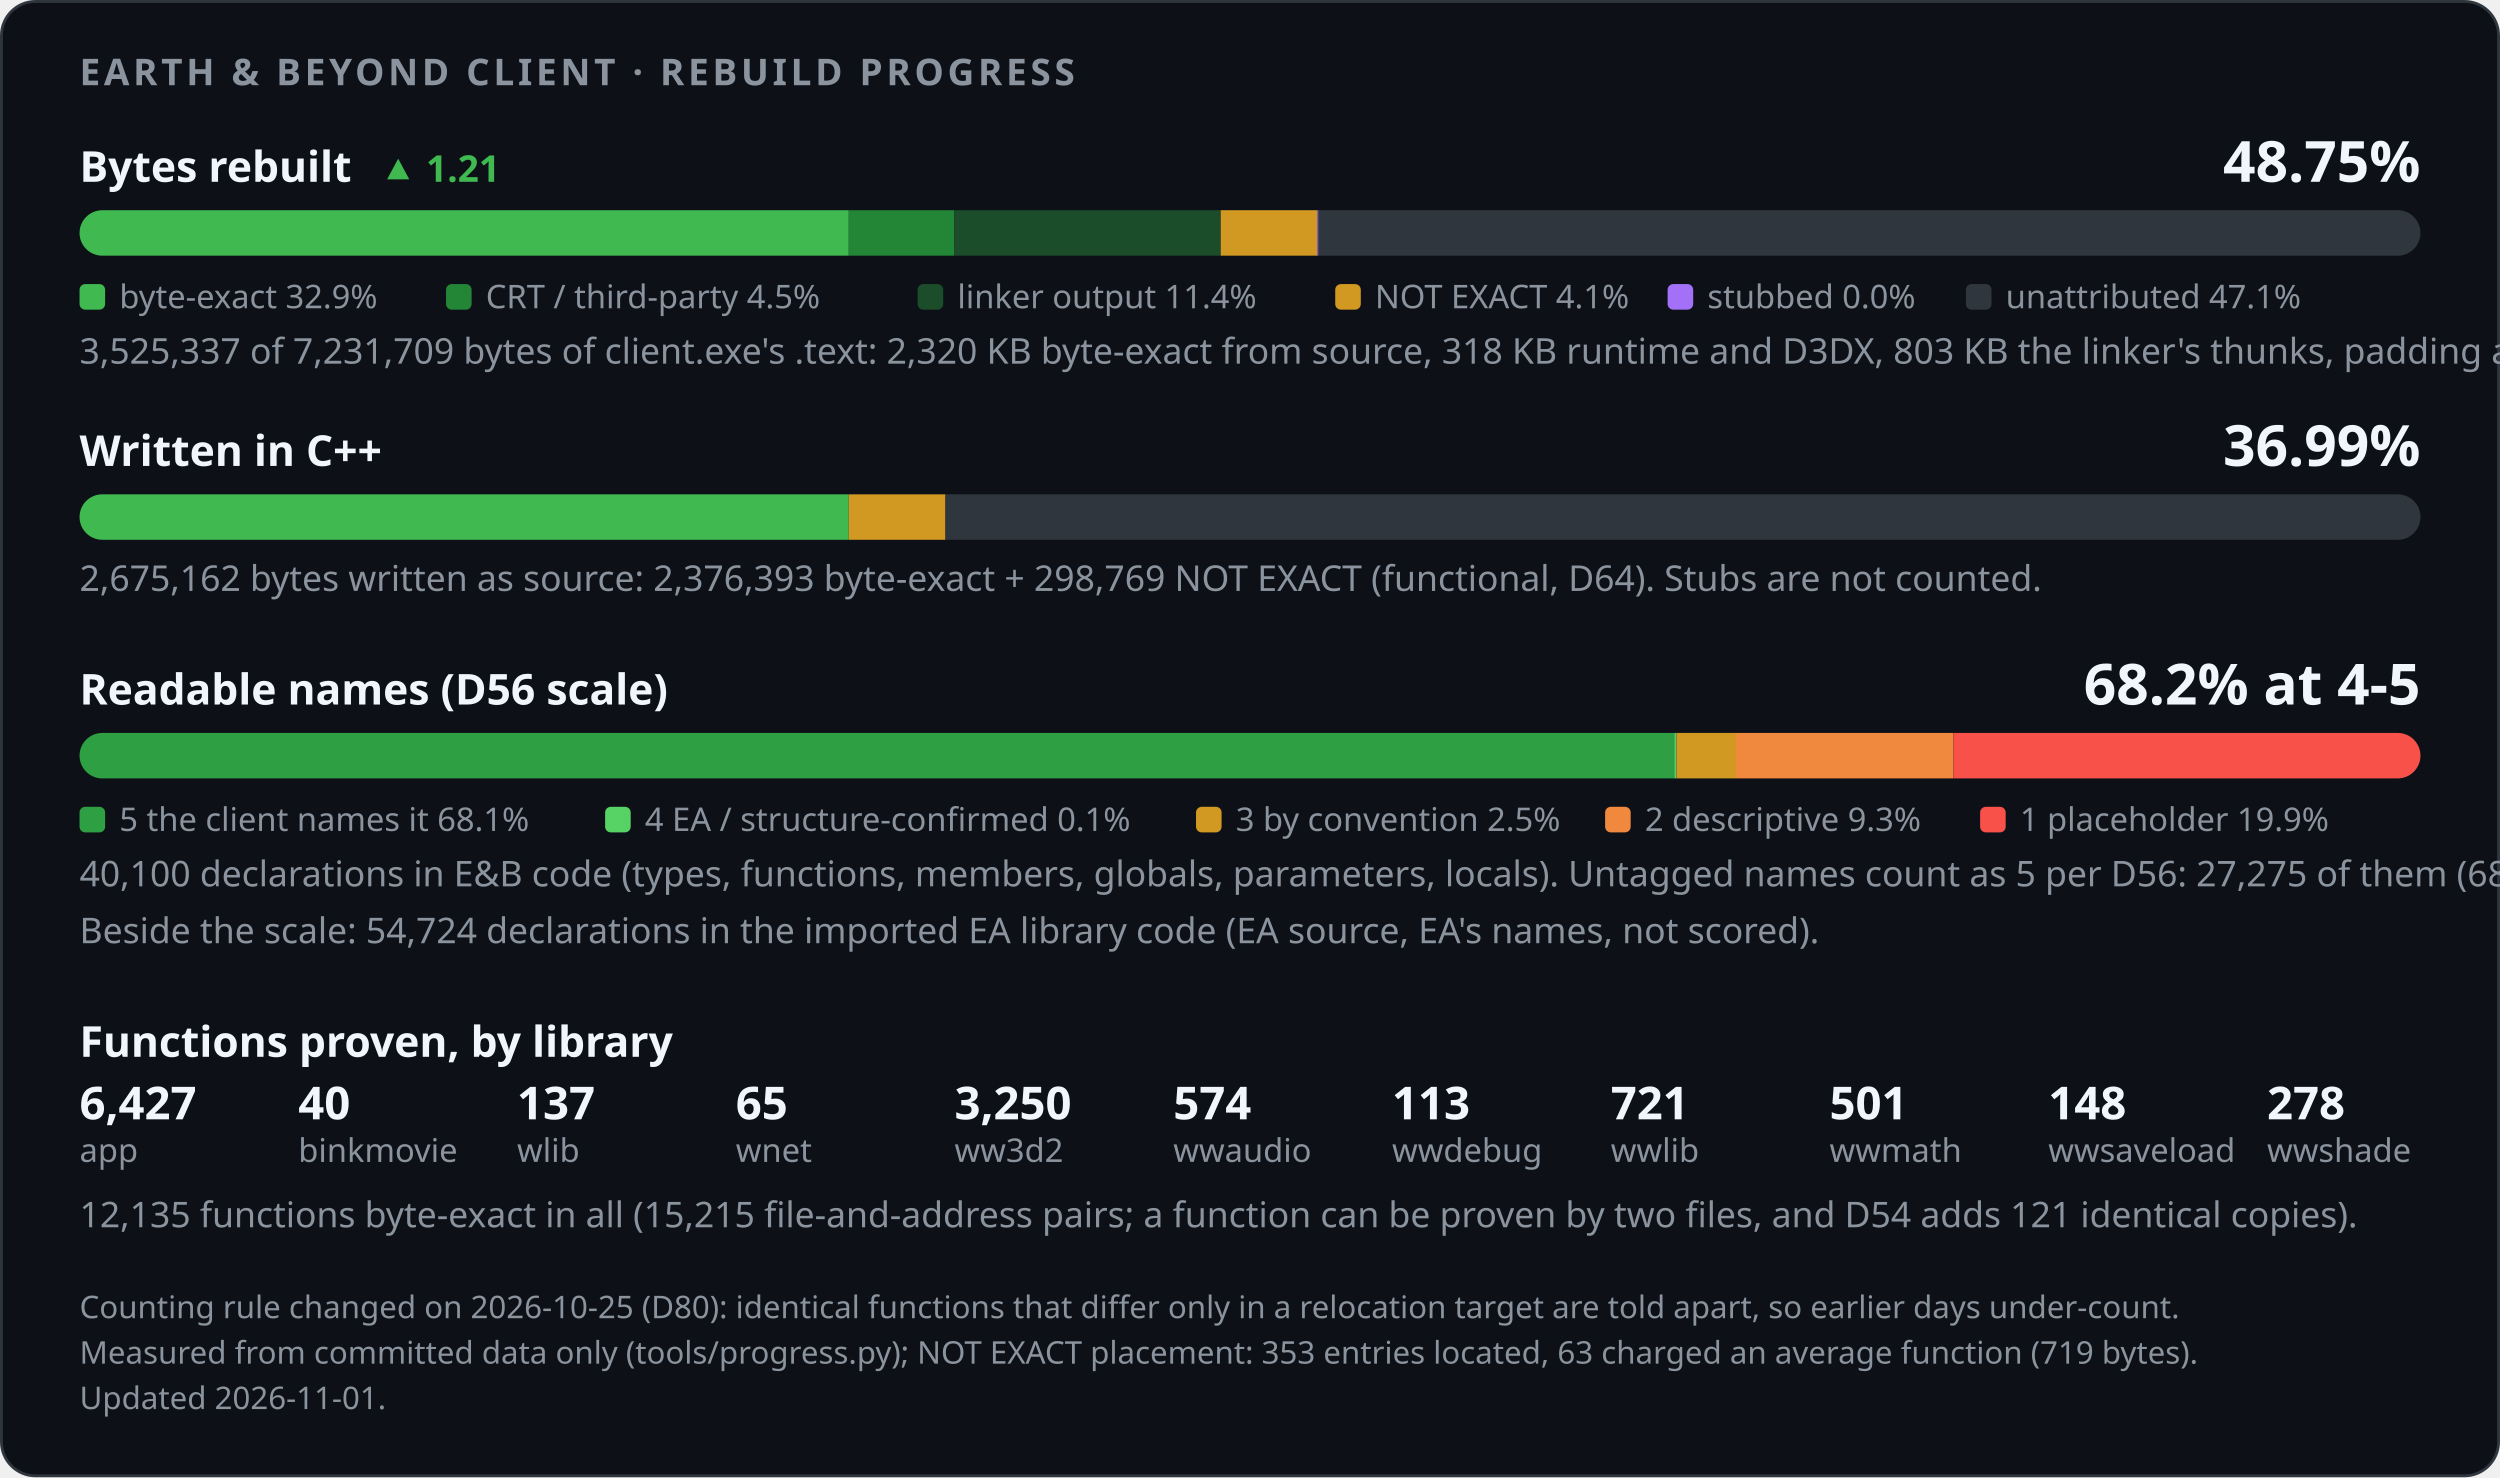
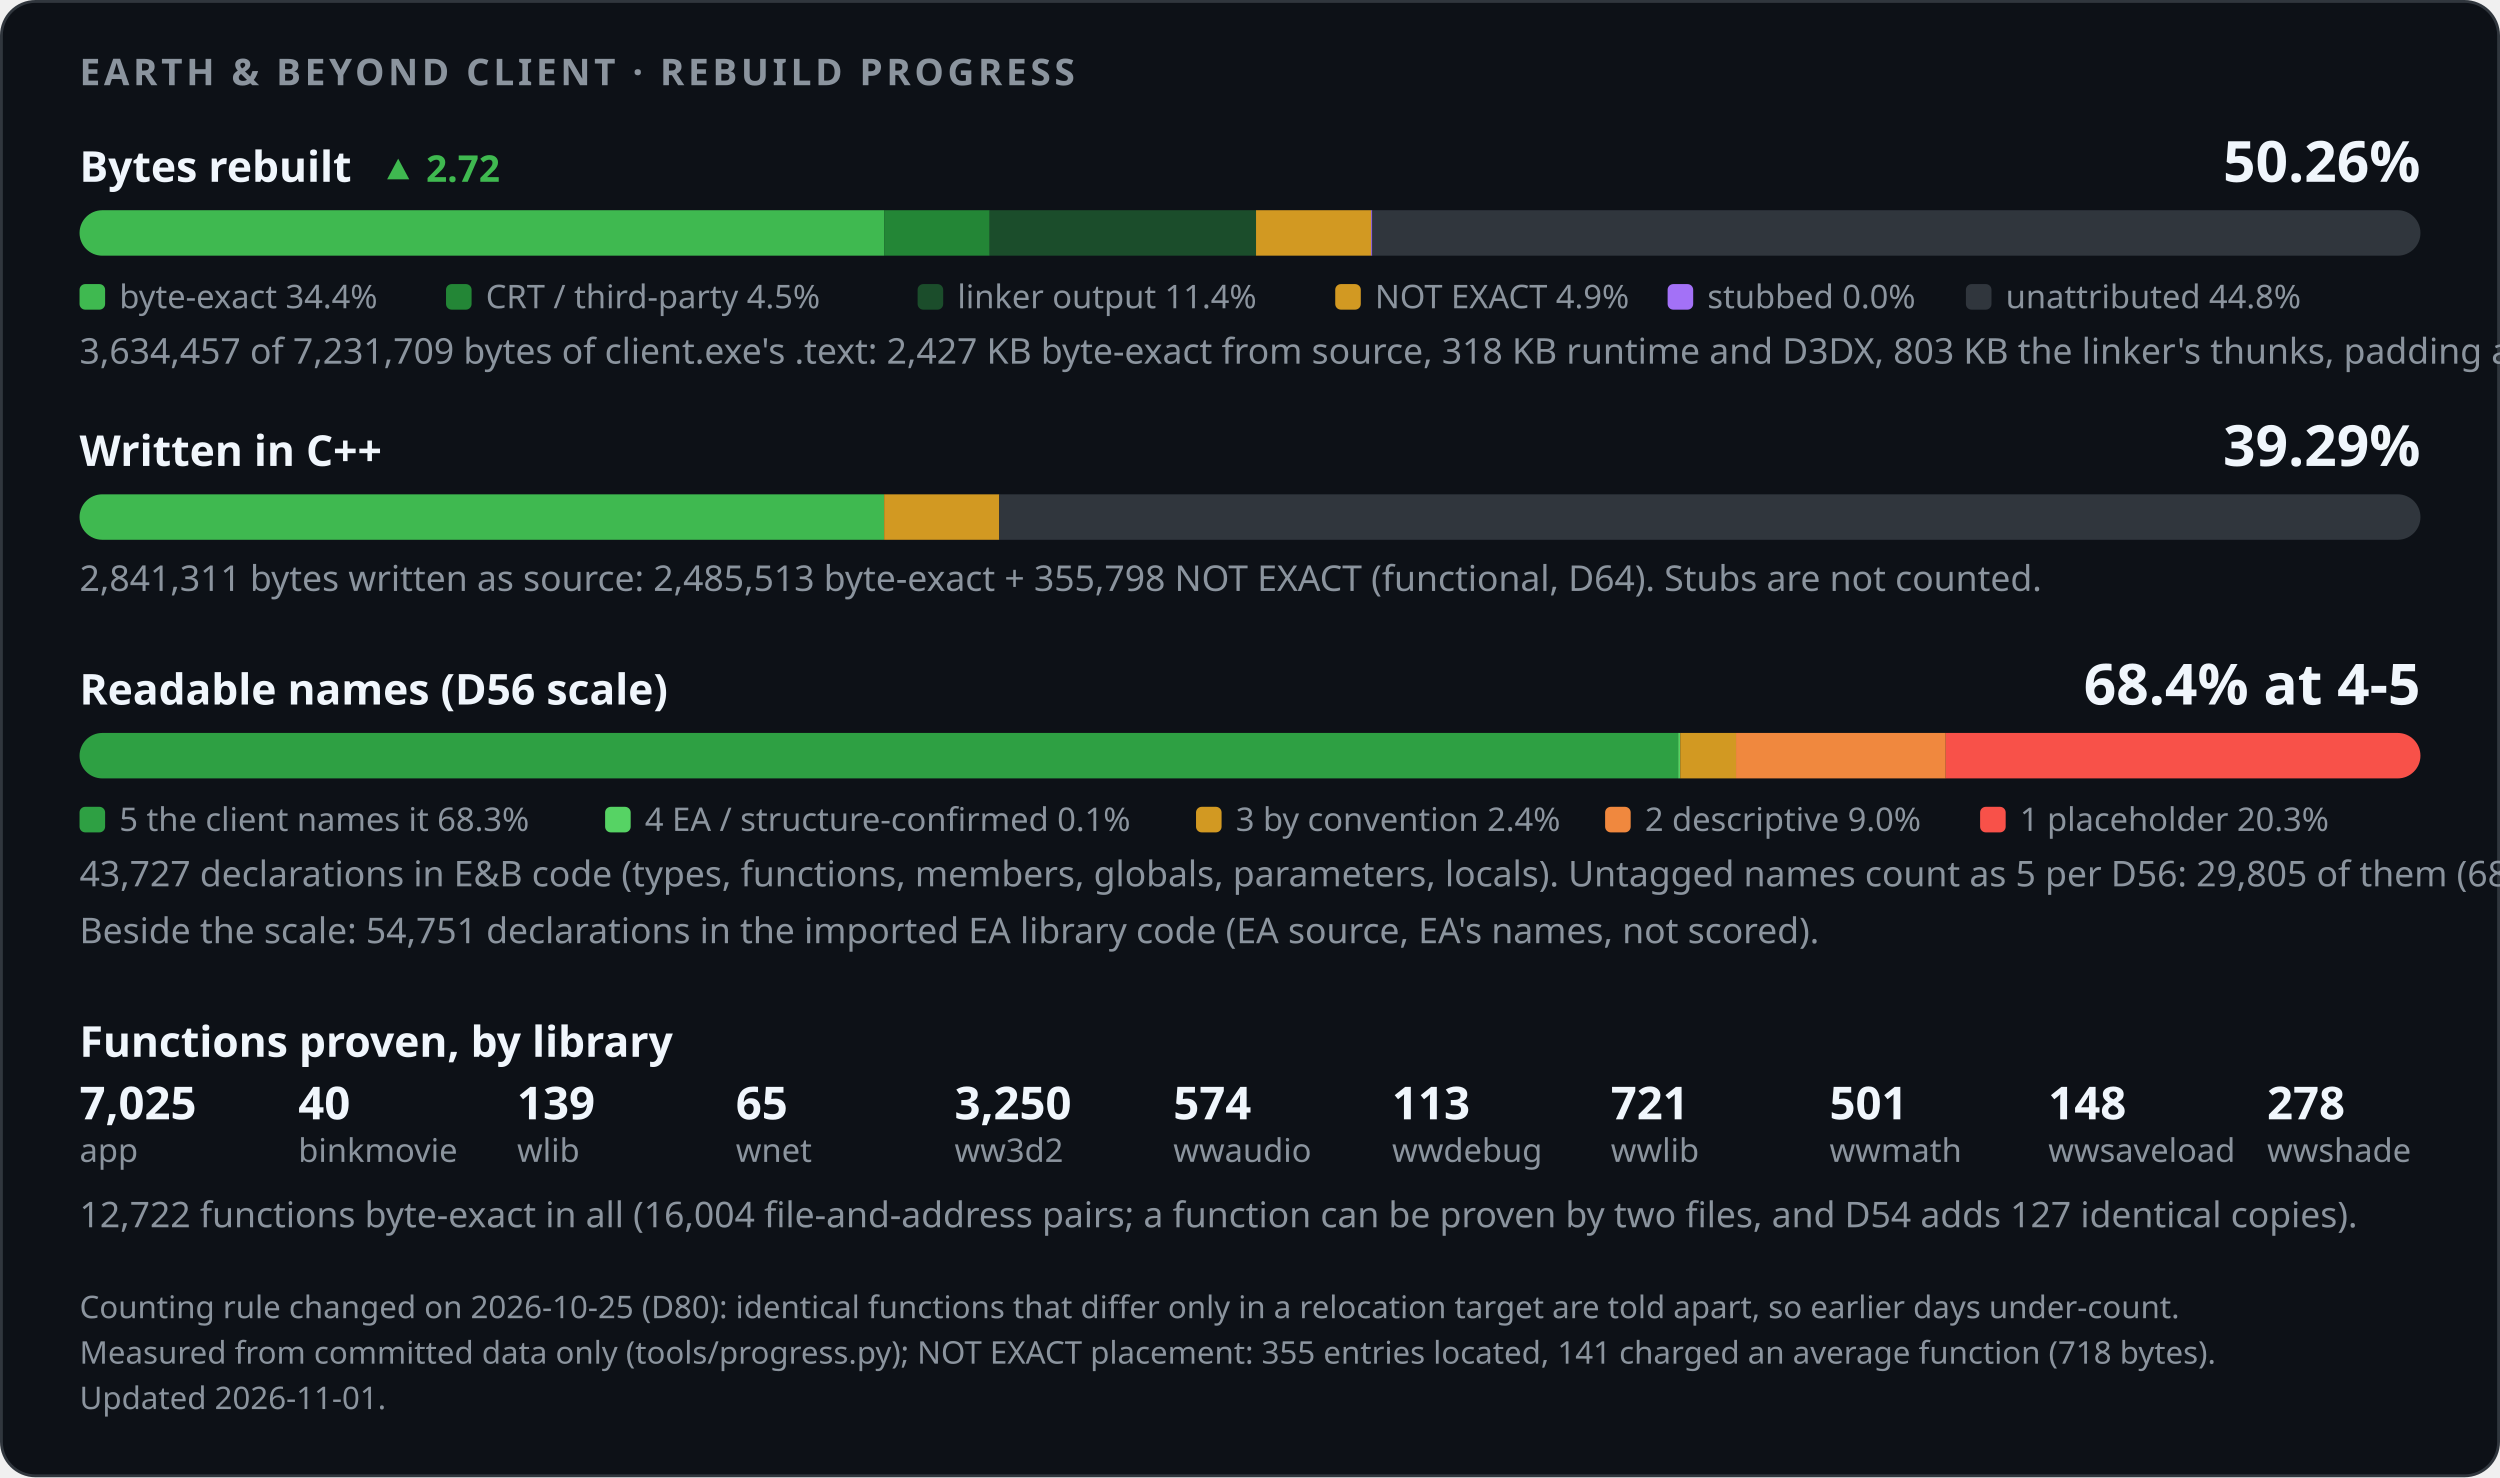
<svg xmlns="http://www.w3.org/2000/svg" width="880" height="520" viewBox="0 0 880 520" role="img" aria-labelledby="title desc">
  <style>
    .card { fill: #0d1117; stroke: #30363d; } .strong { fill: #f0f6fc; } .muted { fill: #8b949e; }
    .grid { stroke: #30363d; } .up { fill: #3fb950; } .down { fill: #f85149; }
    .s-exact { fill: #3fb950; } .s-notexact { fill: #d29922; } .s-stub { fill: #a371f7; }
    .s-third { fill: #238636; } .s-linker { fill: #1b4d2b; } .s-unattr { fill: #30363d; }
    .l-exact { stroke: #3fb950; } .l-written { stroke: #58a6ff; }
    @media (prefers-color-scheme: light) {
      .card { fill: #ffffff; stroke: #d0d7de; } .strong { fill: #1f2328; } .muted { fill: #59636e; }
      .grid { stroke: #d0d7de; } .up { fill: #1a7f37; } .down { fill: #cf222e; }
      .s-exact { fill: #1a7f37; } .s-third { fill: #4ac26b; } .s-linker { fill: #aceebb; } .s-unattr { fill: #d0d7de; }
      .l-exact { stroke: #1a7f37; } .l-written { stroke: #0969da; }
    }
  </style>
  <rect class="card" x="0.5" y="0.5" width="879" height="519" rx="12" />
  <g font-family="-apple-system,BlinkMacSystemFont,'Segoe UI','Noto Sans',Helvetica,Arial,sans-serif">
    <text x="28" y="30" class="muted" font-size="13" font-weight="600" letter-spacing="1.3">EARTH &amp; BEYOND CLIENT · REBUILD PROGRESS</text>
-     <text x="28" y="64" class="strong" font-size="15" font-weight="600">Bytes rebuilt<tspan class="up" dx="10" font-size="13" font-weight="600">▲ 1.21</tspan>
+     <text x="28" y="64" class="strong" font-size="15" font-weight="600">Bytes rebuilt<tspan class="up" dx="10" font-size="13" font-weight="600">▲ 2.72</tspan>
    </text>
-     <text x="852" y="64" class="strong" font-size="20" font-weight="700" text-anchor="end">48.75%</text>
+     <text x="852" y="64" class="strong" font-size="20" font-weight="700" text-anchor="end">50.26%</text>
    <clipPath id="clip74">
      <rect x="28" y="74" width="824" height="16" rx="8.0" />
    </clipPath>
    <g clip-path="url(#clip74)">
-       <rect x="28.00" y="74" width="270.77" height="16" class="s-exact" />
-       <rect x="298.77" y="74" width="37.17" height="16" class="s-third" />
-       <rect x="335.94" y="74" width="93.74" height="16" class="s-linker" />
-       <rect x="429.69" y="74" width="34.04" height="16" class="s-notexact" />
-       <rect x="463.73" y="74" width="0.41" height="16" class="s-stub" />
-       <rect x="464.14" y="74" width="387.86" height="16" class="s-unattr" />
+       <rect x="28.00" y="74" width="283.21" height="16" class="s-exact" />
+       <rect x="311.21" y="74" width="37.17" height="16" class="s-third" />
+       <rect x="348.38" y="74" width="93.74" height="16" class="s-linker" />
+       <rect x="442.12" y="74" width="40.54" height="16" class="s-notexact" />
+       <rect x="482.66" y="74" width="0.41" height="16" class="s-stub" />
+       <rect x="483.07" y="74" width="368.93" height="16" class="s-unattr" />
    </g>
    <rect x="28" y="100" width="9" height="9" rx="2" class="s-exact" />
-     <text x="42" y="108.5" class="muted" font-size="11.5">byte-exact 32.9%</text>
+     <text x="42" y="108.5" class="muted" font-size="11.5">byte-exact 34.4%</text>
    <rect x="157" y="100" width="9" height="9" rx="2" class="s-third" />
    <text x="171" y="108.5" class="muted" font-size="11.5">CRT / third-party 4.5%</text>
    <rect x="323" y="100" width="9" height="9" rx="2" class="s-linker" />
    <text x="337" y="108.5" class="muted" font-size="11.5">linker output 11.4%</text>
    <rect x="470" y="100" width="9" height="9" rx="2" class="s-notexact" />
-     <text x="484" y="108.5" class="muted" font-size="11.5">NOT EXACT 4.1%</text>
+     <text x="484" y="108.5" class="muted" font-size="11.5">NOT EXACT 4.9%</text>
    <rect x="587" y="100" width="9" height="9" rx="2" class="s-stub" />
    <text x="601" y="108.5" class="muted" font-size="11.5">stubbed 0.0%</text>
    <rect x="692" y="100" width="9" height="9" rx="2" class="s-unattr" />
-     <text x="706" y="108.5" class="muted" font-size="11.5">unattributed 47.1%</text>
-     <text x="28" y="128" class="muted" font-size="12.5">3,525,337 of 7,231,709 bytes of client.exe's .text: 2,320 KB byte-exact from source, 318 KB runtime and D3DX, 803 KB the linker's thunks, padding and EH stubs.</text>
+     <text x="706" y="108.5" class="muted" font-size="11.5">unattributed 44.8%</text>
+     <text x="28" y="128" class="muted" font-size="12.5">3,634,457 of 7,231,709 bytes of client.exe's .text: 2,427 KB byte-exact from source, 318 KB runtime and D3DX, 803 KB the linker's thunks, padding and EH stubs.</text>
    <text x="28" y="164" class="strong" font-size="15" font-weight="600">Written in C++</text>
-     <text x="852" y="164" class="strong" font-size="20" font-weight="700" text-anchor="end">36.99%</text>
+     <text x="852" y="164" class="strong" font-size="20" font-weight="700" text-anchor="end">39.29%</text>
    <clipPath id="clip174">
      <rect x="28" y="174" width="824" height="16" rx="8.0" />
    </clipPath>
    <g clip-path="url(#clip174)">
-       <rect x="28.00" y="174" width="270.77" height="16" class="s-exact" />
-       <rect x="298.77" y="174" width="34.04" height="16" class="s-notexact" />
-       <rect x="332.82" y="174" width="519.18" height="16" class="s-unattr" />
+       <rect x="28.00" y="174" width="283.21" height="16" class="s-exact" />
+       <rect x="311.21" y="174" width="40.54" height="16" class="s-notexact" />
+       <rect x="351.75" y="174" width="500.25" height="16" class="s-unattr" />
    </g>
-     <text x="28" y="208" class="muted" font-size="12.5">2,675,162 bytes written as source: 2,376,393 byte-exact + 298,769 NOT EXACT (functional, D64). Stubs are not counted.</text>
+     <text x="28" y="208" class="muted" font-size="12.5">2,841,311 bytes written as source: 2,485,513 byte-exact + 355,798 NOT EXACT (functional, D64). Stubs are not counted.</text>
    <text x="28" y="248" class="strong" font-size="15" font-weight="600">Readable names (D56 scale)</text>
-     <text x="852" y="248" class="strong" font-size="20" font-weight="700" text-anchor="end">68.2% at 4-5</text>
+     <text x="852" y="248" class="strong" font-size="20" font-weight="700" text-anchor="end">68.4% at 4-5</text>
    <clipPath id="clip258">
      <rect x="28" y="258" width="824" height="16" rx="8.0" />
    </clipPath>
    <g clip-path="url(#clip258)">
-       <rect x="28.00" y="258" width="561.33" height="16" fill="#2ea043" />
-       <rect x="589.33" y="258" width="0.80" height="16" fill="#56d364" />
-       <rect x="590.13" y="258" width="20.94" height="16" fill="#d29922" />
-       <rect x="611.07" y="258" width="76.56" height="16" fill="#f0883e" />
-       <rect x="687.63" y="258" width="164.37" height="16" fill="#f85149" />
+       <rect x="28.00" y="258" width="562.71" height="16" fill="#2ea043" />
+       <rect x="590.71" y="258" width="0.73" height="16" fill="#56d364" />
+       <rect x="591.44" y="258" width="19.64" height="16" fill="#d29922" />
+       <rect x="611.08" y="258" width="73.83" height="16" fill="#f0883e" />
+       <rect x="684.91" y="258" width="167.09" height="16" fill="#f85149" />
    </g>
    <rect x="28" y="284" width="9" height="9" rx="2" fill="#2ea043" />
-     <text x="42" y="292.5" class="muted" font-size="11.5">5 the client names it 68.1%</text>
+     <text x="42" y="292.5" class="muted" font-size="11.5">5 the client names it 68.3%</text>
    <rect x="213" y="284" width="9" height="9" rx="2" fill="#56d364" />
    <text x="227" y="292.5" class="muted" font-size="11.5">4 EA / structure-confirmed 0.1%</text>
    <rect x="421" y="284" width="9" height="9" rx="2" fill="#d29922" />
-     <text x="435" y="292.5" class="muted" font-size="11.5">3 by convention 2.5%</text>
+     <text x="435" y="292.5" class="muted" font-size="11.5">3 by convention 2.4%</text>
    <rect x="565" y="284" width="9" height="9" rx="2" fill="#f0883e" />
-     <text x="579" y="292.5" class="muted" font-size="11.5">2 descriptive 9.3%</text>
+     <text x="579" y="292.5" class="muted" font-size="11.5">2 descriptive 9.0%</text>
    <rect x="697" y="284" width="9" height="9" rx="2" fill="#f85149" />
-     <text x="711" y="292.5" class="muted" font-size="11.5">1 placeholder 19.9%</text>
-     <text x="28" y="312" class="muted" font-size="12.5">40,100 declarations in E&amp;B code (types, functions, members, globals, parameters, locals). Untagged names count as 5 per D56: 27,275 of them (68.0%).</text>
-     <text x="28" y="332" class="muted" font-size="12.5">Beside the scale: 54,724 declarations in the imported EA library code (EA source, EA's names, not scored).</text>
+     <text x="711" y="292.5" class="muted" font-size="11.5">1 placeholder 20.3%</text>
+     <text x="28" y="312" class="muted" font-size="12.5">43,727 declarations in E&amp;B code (types, functions, members, globals, parameters, locals). Untagged names count as 5 per D56: 29,805 of them (68.2%).</text>
+     <text x="28" y="332" class="muted" font-size="12.5">Beside the scale: 54,751 declarations in the imported EA library code (EA source, EA's names, not scored).</text>
    <text x="28" y="372" class="strong" font-size="15" font-weight="600">Functions proven, by library</text>
-     <text x="28" y="394" class="strong" font-size="16" font-weight="700">6,427</text>
+     <text x="28" y="394" class="strong" font-size="16" font-weight="700">7,025</text>
    <text x="28" y="409" class="muted" font-size="11.5">app</text>
    <text x="105" y="394" class="strong" font-size="16" font-weight="700">40</text>
    <text x="105" y="409" class="muted" font-size="11.5">binkmovie</text>
-     <text x="182" y="394" class="strong" font-size="16" font-weight="700">137</text>
+     <text x="182" y="394" class="strong" font-size="16" font-weight="700">139</text>
    <text x="182" y="409" class="muted" font-size="11.5">wlib</text>
    <text x="259" y="394" class="strong" font-size="16" font-weight="700">65</text>
    <text x="259" y="409" class="muted" font-size="11.5">wnet</text>
    <text x="336" y="394" class="strong" font-size="16" font-weight="700">3,250</text>
    <text x="336" y="409" class="muted" font-size="11.5">ww3d2</text>
    <text x="413" y="394" class="strong" font-size="16" font-weight="700">574</text>
    <text x="413" y="409" class="muted" font-size="11.5">wwaudio</text>
    <text x="490" y="394" class="strong" font-size="16" font-weight="700">113</text>
    <text x="490" y="409" class="muted" font-size="11.5">wwdebug</text>
    <text x="567" y="394" class="strong" font-size="16" font-weight="700">721</text>
    <text x="567" y="409" class="muted" font-size="11.5">wwlib</text>
    <text x="644" y="394" class="strong" font-size="16" font-weight="700">501</text>
    <text x="644" y="409" class="muted" font-size="11.5">wwmath</text>
    <text x="721" y="394" class="strong" font-size="16" font-weight="700">148</text>
    <text x="721" y="409" class="muted" font-size="11.5">wwsaveload</text>
    <text x="798" y="394" class="strong" font-size="16" font-weight="700">278</text>
    <text x="798" y="409" class="muted" font-size="11.5">wwshade</text>
-     <text x="28" y="432" class="muted" font-size="12.5">12,135 functions byte-exact in all (15,215 file-and-address pairs; a function can be proven by two files, and D54 adds 121 identical copies).</text>
+     <text x="28" y="432" class="muted" font-size="12.5">12,722 functions byte-exact in all (16,004 file-and-address pairs; a function can be proven by two files, and D54 adds 127 identical copies).</text>
    <text x="28" y="464" class="muted" font-size="11">Counting rule changed on 2026-10-25 (D80): identical functions that differ only in a relocation target are told apart, so earlier days under-count.</text>
-     <text x="28" y="480" class="muted" font-size="11">Measured from committed data only (tools/progress.py); NOT EXACT placement: 353 entries located, 63 charged an average function (719 bytes).</text>
+     <text x="28" y="480" class="muted" font-size="11">Measured from committed data only (tools/progress.py); NOT EXACT placement: 355 entries located, 141 charged an average function (718 bytes).</text>
    <text x="28" y="496" class="muted" font-size="11">Updated 2026-11-01.</text>
  </g>
</svg>
